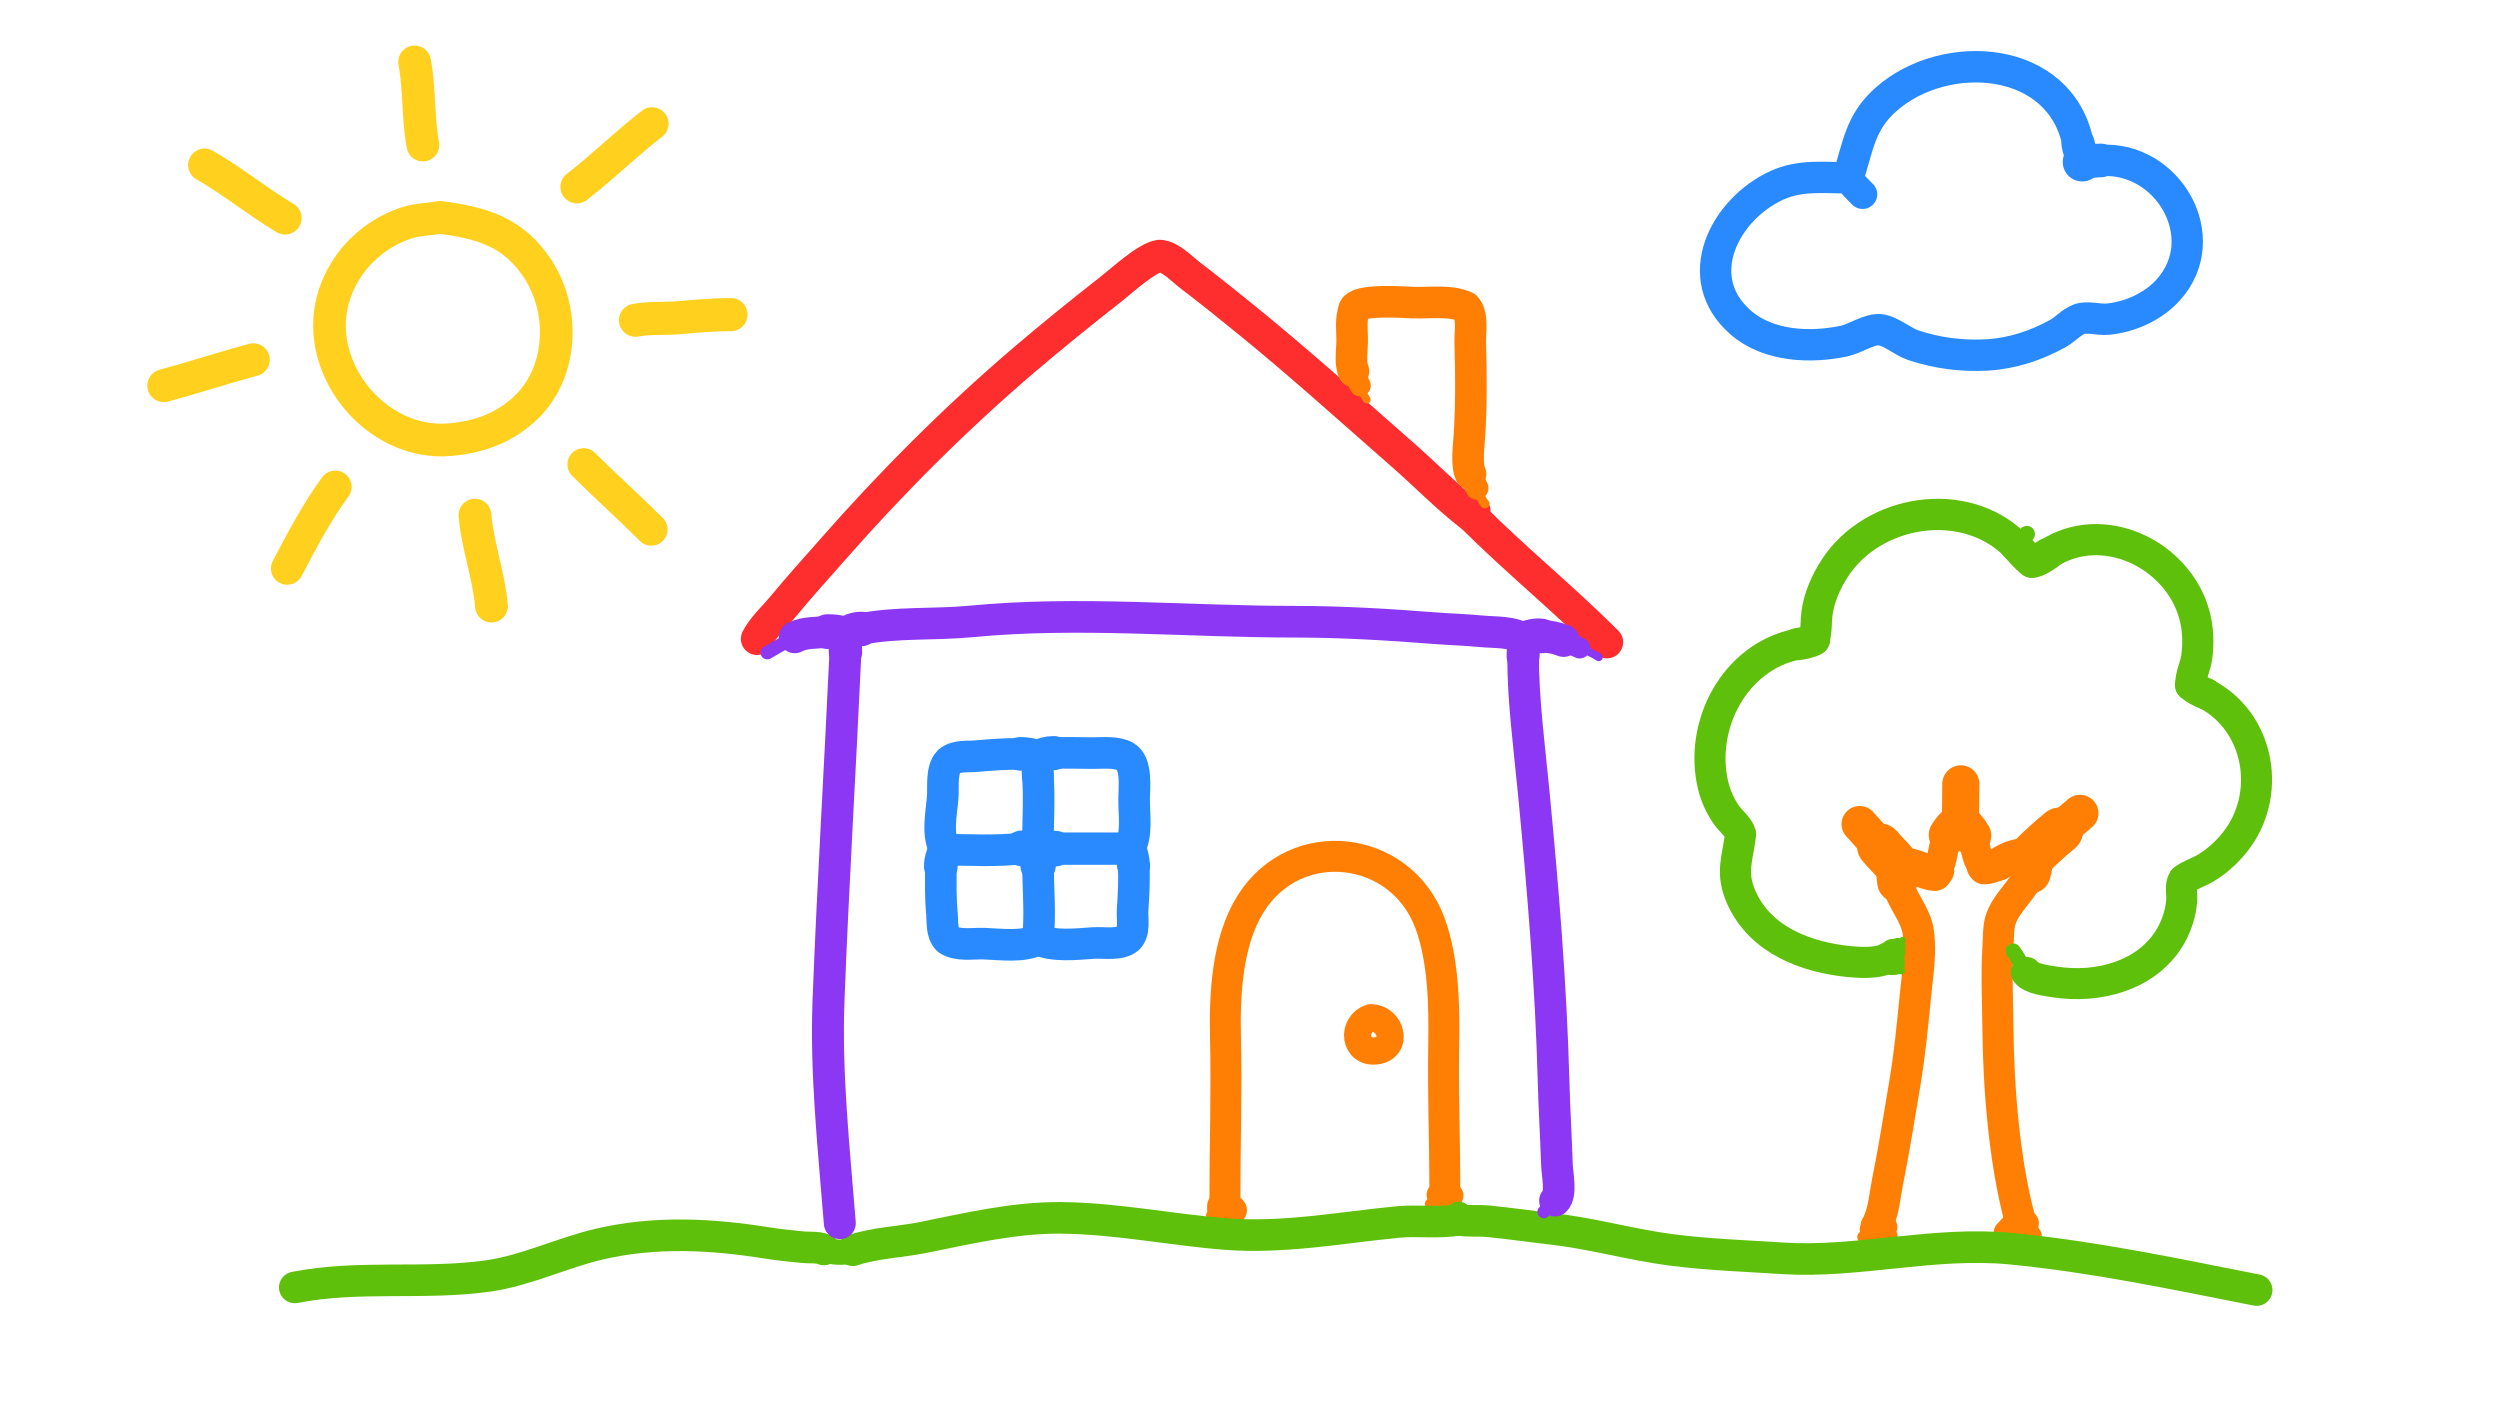
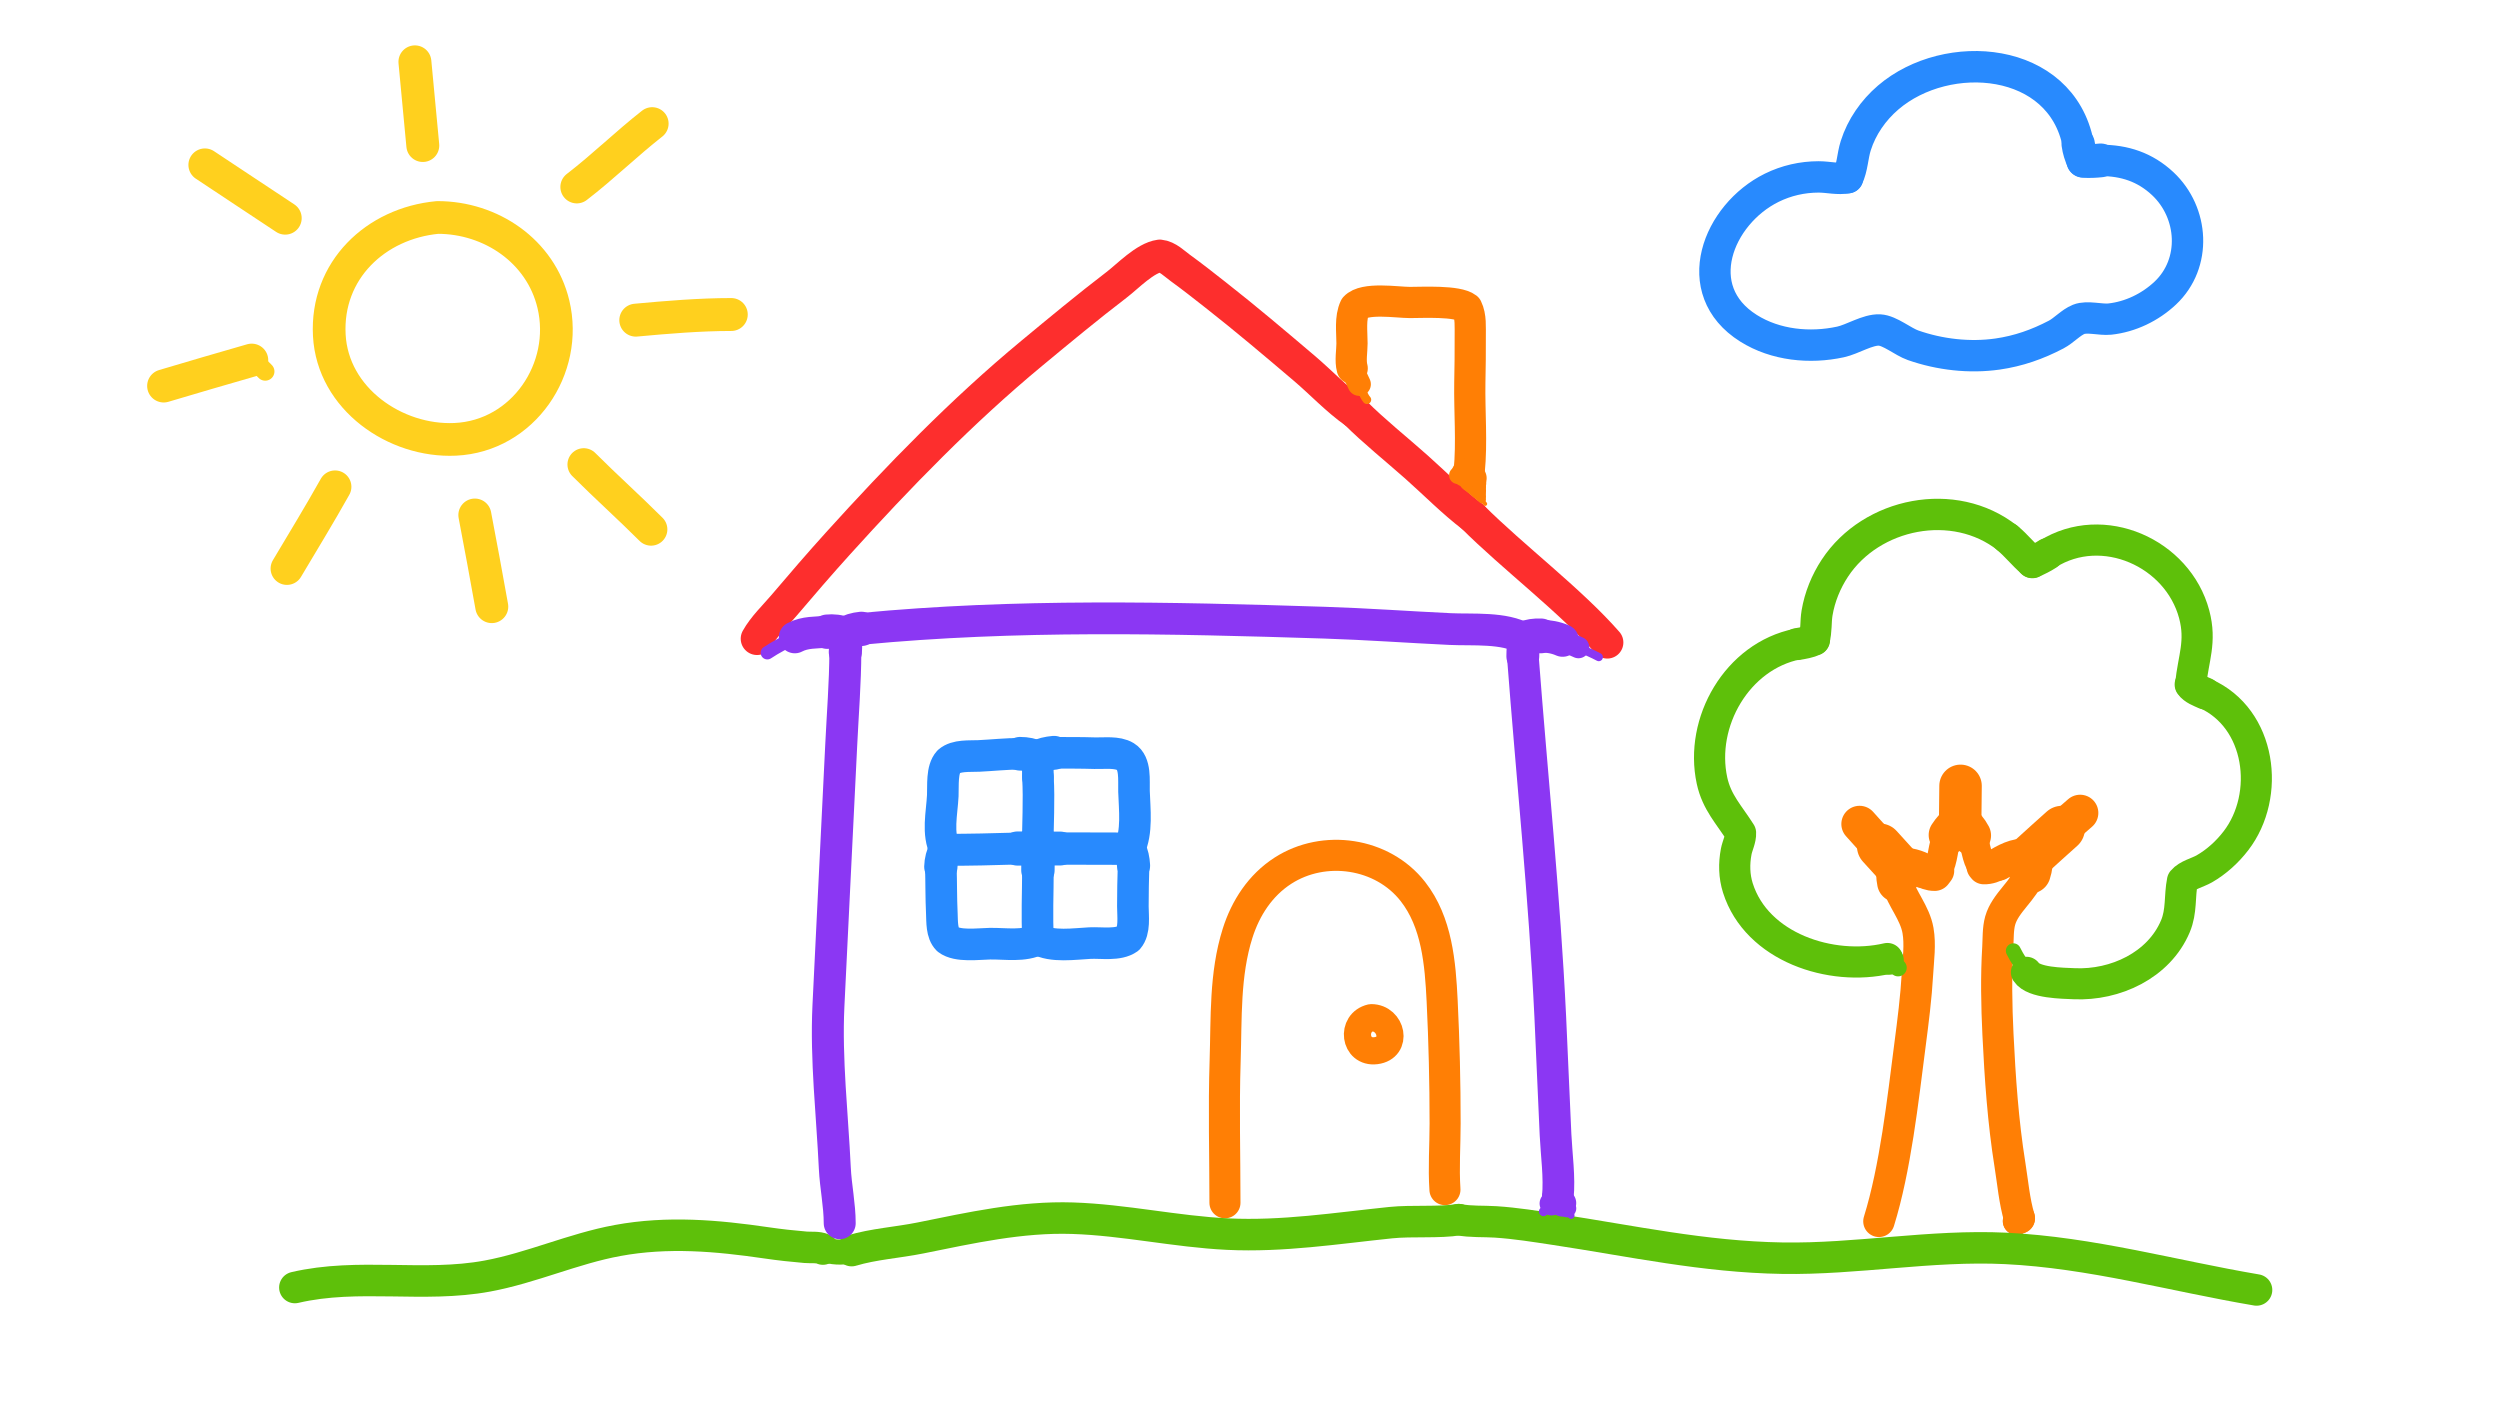
<svg xmlns="http://www.w3.org/2000/svg" version="1.1" viewBox="0 0 1662 946">
  <g fill="none" stroke="#ffd01e" stroke-linecap="round" stroke-linejoin="round">
-     <path d="M275.64,41.18C279.06,59.33 277.72,78.27 281.14,96.43" stroke-width="21.78" />
-     <path d="M433.51,82.24C416.26,95.5 400.76,110.99 383.51,124.24" stroke-width="21.91" />
-     <path d="M136.04,109.71C154.53,120.31 171.22,134.05 189.54,144.96" stroke-width="21.92" />
-     <path d="M292.49,144.5C284.97,145.96 277.48,145.77 270.03,148.25C247.87,155.64 230.27,172.73 222.62,194.86C206.15,242.47 248.93,297 299.76,292.25C317.87,290.56 333.67,285.12 347.54,272.95C374.09,249.66 376.12,207.53 357.68,179.05C341.51,154.07 319.97,148.08 292.49,144.5Z" stroke-width="21.72" />
-     <path d="M485.97,209.16C474.79,209.16 463.29,210.13 452.2,211.16C442.44,212.06 432.09,211.09 422.47,212.91" stroke-width="21.99" />
-     <path d="M168.39,239.14C148.45,244.53 128.82,251.01 108.89,256.39" stroke-width="21.89" />
-     <path d="M388.01,308.74C402.72,323.45 418.3,337.27 433.01,351.99" stroke-width="21.57" />
-     <path d="M222.94,323.67C210.84,339.94 200.38,359.97 190.94,377.92" stroke-width="21.63" />
-     <path d="M315.74,342.46C317.45,362.81 325.04,382.62 326.74,402.96" stroke-width="21.78" />
+     <path d="M275.83,41.11C277.46,59.67 279.45,78.18 281.08,96.74" stroke-width="21.88" />
+     <path d="M433.57,82.18C416.41,95.62 400.74,111.03 383.45,124.3" stroke-width="21.83" />
+     <path d="M136.22,109.64C153.95,121.52 171.85,133.16 189.6,145.02" stroke-width="21.92" />
+     <path d="M290.92,144.57C326.25,144.57 359.43,166.8 367.9,202.24C378.13,245.04 347.8,289.97 302.65,292.07C262.81,293.91 221.16,265.12 218.92,222.87C216.64,179.71 249.72,148.45 290.92,144.57Z" stroke-width="21.74" />
+     <path d="M486.16,209.09C465.23,209.09 443.51,210.91 422.66,212.84" stroke-width="21.88" />
+     <path d="M176.32,246.95C173.75,244.38 171.19,241.81 168.62,239.24C168.19,239.31 167.76,239.38 167.33,239.45" stroke-width="12.26" />
+     <path d="M167.33,239.45C147.81,245.1 128.28,250.72 108.82,256.57" stroke-width="21.99" />
+     <path d="M388.08,308.8C402.72,323.45 418.18,337.28 432.83,351.92" stroke-width="21.67" />
+     <path d="M222.75,323.61C212.49,341.94 201.49,359.92 190.75,377.98" stroke-width="21.72" />
+     <path d="M315.68,342.4C319.51,362.67 323.35,382.96 326.93,403.28" stroke-width="21.92" />
  </g>
  <g fill="none" stroke="#288afe" stroke-linecap="round" stroke-linejoin="round">
-     <path d="M1385.01,106.69C1383.35,103.04 1382.28,99.52 1381.51,95.6" stroke-width="22.14" />
-     <path d="M1381.51,95.6C1369.83,36.39 1293.48,31.46 1254.27,65.68C1236.25,81.4 1235.45,97.36 1228.51,118.19" stroke-width="20.89" />
-     <path d="M1385.01,106.69C1388.82,107.44 1392.79,106.69 1396.63,106.69" stroke-width="22.38" />
-     <path d="M1396.63,106.69C1441.35,103.8 1472.92,158.12 1441.28,192.92C1431.2,203.99 1416.01,210.75 1401.26,212.19C1395.39,212.76 1387.39,210.12 1381.98,212.28C1377.09,214.23 1372.77,219.13 1368.05,221.74C1353.76,229.66 1337.81,234.98 1321.43,235.94C1304.5,236.93 1287.9,234.82 1271.78,229.45C1264.84,227.13 1256.6,219.65 1249.53,219.2C1242.37,218.74 1233.27,225.14 1226.14,226.69C1203.67,231.56 1175.51,230.35 1157.23,214.41C1123.03,184.61 1146.51,139 1181.5,123.11C1196.75,116.18 1212.42,118.19 1228.51,118.19" stroke-width="20.85" />
-     <path d="M1385.01,106.69C1384.77,107.04 1384.56,107.39 1384.26,107.69" stroke-width="25.89" />
-     <path d="M1228.51,118.19C1231.28,122.35 1234.73,125.66 1238.26,129.19" stroke-width="19.46" />
-     <path d="M689.45,503.66C686.12,501.54 682.02,501.16 678.17,501.16" stroke-width="22.3" />
-     <path d="M678.17,501.16C668.73,501.16 658.95,501.76 649.58,502.66C643.48,503.25 635.76,501.99 630.84,506.26C625.58,511.6 627.24,523.33 626.7,530.24C625.89,540.55 622.54,555.67 628.45,564.91" stroke-width="21" />
-     <path d="M689.45,503.66C693.02,501.68 696.5,500.66 700.57,500.66" stroke-width="22.66" />
-     <path d="M700.57,500.66C709.14,500.27 717.76,500.66 726.37,500.66C732.9,500.66 742.32,499.6 748.19,502.99C755.94,507.47 754.04,523.56 753.96,531.12C753.84,541.51 756.18,554.71 750.95,564.16" stroke-width="21" />
-     <path d="M689.45,503.66C689.74,507.55 689.95,511.51 689.95,515.41" stroke-width="21.26" />
-     <path d="M689.95,515.41C691.15,531.29 689.95,547.7 689.95,563.66" stroke-width="21" />
-     <path d="M689.95,563.66C693.38,564.83 697.94,563.99 701.58,564.16" stroke-width="23.72" />
-     <path d="M701.58,564.16C718.04,564.16 734.49,564.16 750.95,564.16" stroke-width="21.5" />
-     <path d="M689.7,563.91C686.2,563.91 682.67,563.77 679.18,563.99" stroke-width="23.69" />
-     <path d="M679.18,563.99C662.73,566.12 645.05,564.91 628.45,564.91" stroke-width="21.02" />
-     <path d="M689.7,563.91C690.44,567.45 690.33,571.85 690.11,575.46" stroke-width="23.52" />
-     <path d="M690.11,575.46C690.11,591.52 691.81,608.71 689.95,624.66" stroke-width="21" />
-     <path d="M750.95,564.16C752.65,567.91 753.09,571.41 753.61,575.43" stroke-width="21.96" />
-     <path d="M753.61,575.43C754.3,585.08 753.53,595.5 752.95,605.15C752.59,611.05 754.63,619.23 749.95,623.9C744.43,628.52 733.82,626.48 727.12,626.91C715.71,627.64 700.58,629.5 689.95,624.66" stroke-width="21" />
-     <path d="M628.45,564.91C626.53,568.38 625.45,572.07 625.45,576.05" stroke-width="22.37" />
-     <path d="M625.45,576.05C625.45,586.42 625.2,596.98 626.2,607.27C626.74,612.88 625.79,620.23 630.11,624.57C636.4,629 646.82,627.09 654.12,627.33C664.75,627.67 680.31,629.99 689.95,624.66" stroke-width="21" />
+     <path d="M1384.94,106.88C1383.24,103.3 1382.11,99.67 1381.57,95.74" stroke-width="22.16" />
+     <path d="M1381.57,95.74C1370.16,37.28 1294.5,31.25 1255.28,64.82C1245.4,73.28 1237.64,84.4 1233.71,96.83C1231.48,103.88 1231.52,111.4 1228.32,118.13" stroke-width="20.9" />
+     <path d="M1384.94,106.88C1388.87,107.26 1392.65,107.01 1396.56,106.63" stroke-width="22.46" />
+     <path d="M1396.56,106.63C1412.35,106.63 1426.03,111.11 1437.77,122.08C1458.33,141.29 1460.55,175.03 1439.45,194.87C1429.45,204.27 1416.24,210.68 1402.54,212.13C1396.45,212.77 1387.53,210.05 1381.95,212.29C1376.67,214.41 1372.09,219.71 1366.91,222.43C1354.52,228.93 1341.77,233.41 1327.89,235.38C1309.26,238.02 1289.51,235.74 1271.79,229.53C1265.05,227.17 1256.39,219.71 1249.54,219.38C1241.63,218.99 1231.52,225.6 1223.6,227.32C1203.21,231.76 1180.31,229.49 1162.42,218.23C1122.03,192.84 1142.03,142.5 1177.86,124.82C1187.57,120.03 1198.2,117.61 1209.01,117.61C1215.47,117.61 1221.9,119.4 1228.32,118.13" stroke-width="20.86" />
+     <path d="M689.51,503.47C685.75,501.83 682.23,501.1 678.14,501.1" stroke-width="22.37" />
+     <path d="M678.14,501.1C669.03,501.1 659.88,502.11 650.78,502.55C644.53,502.85 635.68,501.93 630.71,506.27C625.94,511.51 627.08,522.31 626.76,528.97C626.21,540.43 622.84,554.36 628.38,564.97" stroke-width="21" />
+     <path d="M689.51,503.47C693.14,501.58 696.67,500.86 700.7,500.47" stroke-width="22.51" />
+     <path d="M700.7,500.47C709.73,500.47 718.77,500.43 727.8,500.72C734.02,500.92 742.7,499.6 748.26,503.02C755.21,507.28 753.66,519.04 753.88,526.02C754.27,538.11 756.18,553.08 750.88,564.22" stroke-width="21" />
+     <path d="M689.51,503.47C689.92,507.78 689.99,512.29 690.02,516.62" stroke-width="21" />
+     <path d="M690.02,516.62C690.94,532.23 689.88,548.19 689.88,563.85" stroke-width="21" />
+     <path d="M689.88,563.85C685.5,564.27 680.93,564.1 676.52,564.1" stroke-width="22.71" />
+     <path d="M676.52,564.1C660.48,564.6 644.44,564.97 628.38,564.97" stroke-width="21.25" />
+     <path d="M689.88,563.85C689.97,563.93 690.05,564.01 690.13,564.1" stroke-width="30.14" />
+     <path d="M690.13,564.1C695.01,564.1 699.89,564.1 704.76,564.1" stroke-width="22.53" />
+     <path d="M704.76,564.1C720.15,564.1 735.51,564.22 750.88,564.22" stroke-width="21.5" />
+     <path d="M690.13,564.1C690.13,568.91 690.01,573.71 690.01,578.53" stroke-width="22.2" />
+     <path d="M690.01,578.53C690.01,593.78 689.23,609.26 690.13,624.47" stroke-width="21" />
+     <path d="M750.88,564.22C752.67,567.97 753.33,571.34 753.59,575.44" stroke-width="22.01" />
+     <path d="M753.59,575.44C753.31,584.46 753.13,593.52 753.13,602.54C753.13,609.03 754.6,618.71 750.03,623.95C743.48,628.61 732.25,626.6 724.61,626.97C714.48,627.46 699.19,629.83 690.13,624.47" stroke-width="21" />
+     <path d="M628.38,564.97C626.53,568.52 625.59,572.2 625.47,576.19" stroke-width="22.13" />
+     <path d="M625.47,576.19C625.8,586.52 625.63,596.86 626.13,607.2C626.39,612.67 625.94,620.41 630.07,624.54C636.54,629.49 650.31,627.49 658.08,627.36C668.44,627.19 680.63,629.44 690.13,624.47" stroke-width="21.02" />
  </g>
  <g fill="none" stroke="#fd2e2d" stroke-linecap="round" stroke-linejoin="round">
-     <path d="M987.08,335.18C985.71,336.55 984.33,337.93 982.96,339.3" stroke-width="4.77" />
-     <path d="M982.96,339.3C981.58,340.68 980.21,342.05 978.83,343.43" stroke-width="15.93" />
-     <path d="M978.83,343.43C962.57,331.02 948.01,315.95 932.61,302.46C898.59,272.64 865.06,242.35 829.96,213.76C817.11,203.3 804.21,192.93 791.03,182.88C785.86,178.93 777.6,170.18 770.81,170.18C762.2,171.46 746.05,186.34 738.81,192.03C719.07,207.52 699.57,223.22 680.5,239.51C634.93,278.45 592.17,321.27 552.72,366.29C542.11,378.39 531.22,390.33 520.98,402.78C515.23,409.78 507.54,416.61 503.33,424.68" stroke-width="21.57" />
-     <path d="M978.83,343.43C1007.66,372.25 1039.47,398.06 1068.33,426.93" stroke-width="21.47" />
+     <path d="M900.65,273.99C888.73,265.59 878.32,254.39 867.2,244.94C847.76,228.43 828.29,211.91 808.21,196.16C800.46,190.08 792.73,183.96 784.74,178.18C780.71,175.26 776.21,170.6 771.04,170.12C761.24,171.47 749.88,183.57 742.19,189.44C722.97,204.14 704.39,219.56 685.77,234.99C639.54,273.31 597.39,316.73 557.17,361.2C544.86,374.81 532.87,388.74 520.99,402.73C515.11,409.64 507.7,416.67 503.27,424.62" stroke-width="21.68" />
+     <path d="M900.65,273.99C913.57,286.91 928.1,298.41 941.75,310.56C954.02,321.48 965.84,333.51 978.9,343.49" stroke-width="21.45" />
+     <path d="M978.9,343.49C1005.86,370.46 1044.09,399.19 1068.52,427.12" stroke-width="21.39" />
  </g>
  <g fill="none" stroke="#ff7f05" stroke-linecap="round" stroke-linejoin="round">
-     <path d="M908.66,265.67C906.66,262.99 905.32,259.43 904.16,256.29" stroke-width="5.18" />
-     <path d="M904.16,256.29C902.59,253.22 901.08,250.02 899.8,246.82" stroke-width="14.28" />
-     <path d="M899.8,246.82C897.47,241.02 898.79,233.72 898.91,227.53C899.06,220.4 897.67,212.19 900.33,205.43" stroke-width="21" />
-     <path d="M900.33,205.43C900.53,205.04 900.73,204.66 900.93,204.27C906.39,199.02 931.46,200.88 939.43,201.17C950.15,201.56 964.53,199.4 974.39,204.08C979.45,209.33 977.2,221.44 977.41,228.14C978.05,248.11 978.16,269.14 976.91,289.15C976.49,295.94 974.69,308.86 977.6,314.99" stroke-width="21" />
-     <path d="M977.6,314.99C978.9,318.22 980.37,321.37 981.86,324.52" stroke-width="15.36" />
-     <path d="M981.86,324.52C983.27,327.91 984.65,332.21 987.16,334.92" stroke-width="6.14" />
-     <path d="M1303.56,521.12C1303.56,529.5 1303.31,537.94 1303.31,546.37" stroke-width="24.68" />
-     <path d="M1382.81,540.62C1378.23,544.37 1373.88,548.32 1369.45,552.23" stroke-width="24.47" />
-     <path d="M1369.45,552.23C1363.12,557.4 1356.84,563.09 1351.06,568.87" stroke-width="30.82" />
-     <path d="M1303.31,546.37C1300.08,548.53 1297.23,551.75 1295.25,555.08" stroke-width="26.05" />
-     <path d="M1295.25,555.08C1291.09,562.47 1292.28,571.36 1287.77,578.8" stroke-width="19.8" />
-     <path d="M1287.77,578.8C1286.78,580.27 1287.3,579.56 1286.21,580.94C1283.04,580.77 1280.27,579.67 1277.47,578.26" stroke-width="22.73" />
-     <path d="M1277.47,578.26C1271.77,575.97 1266.99,574.87 1260.81,574.87" stroke-width="23.53" />
-     <path d="M1303.31,546.37C1306.14,549.21 1308.8,551.97 1310.77,555.51" stroke-width="26.01" />
-     <path d="M1310.77,555.51C1313.73,562.44 1313.35,570.06 1318.16,576.22" stroke-width="19.82" />
-     <path d="M1318.16,576.22C1318.43,576.56 1318.71,576.9 1318.98,577.24C1322.5,577.21 1325.79,575.96 1328.9,574.4" stroke-width="21.3" />
-     <path d="M1328.9,574.4C1335.76,569.82 1342.71,567.24 1351.06,568.87" stroke-width="22.1" />
-     <path d="M1236.31,547.87C1240.84,552.68 1245.06,557.87 1249.72,562.54" stroke-width="24.12" />
-     <path d="M1249.72,562.54C1253.22,566.81 1257.33,570.56 1260.81,574.87" stroke-width="30.29" />
-     <path d="M1351.06,568.87C1351.06,572.88 1350.61,576.43 1349.58,580.31" stroke-width="27.62" />
-     <path d="M1349.58,580.31C1344.98,591.71 1333.31,600.2 1329.85,612.01C1328.32,617.22 1328.67,623.24 1328.31,628.62C1327.08,647.06 1328.05,665.22 1328.22,683.69C1328.59,723.03 1332.45,771.51 1342.56,809.62" stroke-width="20.67" />
-     <path d="M1260.81,574.87C1260.75,578.9 1260.46,582.51 1261.27,586.51" stroke-width="26.55" />
-     <path d="M1261.27,586.51C1263.96,598.32 1273.6,607.52 1275.31,619.86C1277.23,633.76 1274.65,648.7 1273.31,662.56C1271.44,681.83 1269.54,701.25 1266.31,720.38C1262.64,742.09 1259.26,763.75 1254.9,785.35C1253.19,793.79 1252.41,803.95 1249.06,811.87" stroke-width="20.9" />
-     <path d="M1342.56,809.62C1339.78,812.96 1336.88,816.3 1333.81,819.37" stroke-width="16.77" />
-     <path d="M1342.56,809.62C1343.87,810.94 1345.19,812.14 1346.68,813.25" stroke-width="17.54" />
-     <path d="M1346.68,813.25C1348.87,815.44 1352.38,817.97 1353.56,820.87" stroke-width="7.54" />
-     <path d="M1249.06,811.87C1248.13,812.8 1247.21,813.72 1246.29,814.64" stroke-width="18.61" />
-     <path d="M1246.29,814.64C1245.36,815.57 1244.44,816.49 1243.52,817.41" stroke-width="14.39" />
-     <path d="M1243.52,817.41C1241.86,819.07 1240.21,820.72 1238.56,822.37" stroke-width="7.71" />
-     <path d="M1249.06,811.87C1250.36,813.17 1251.65,814.47 1252.95,815.77" stroke-width="16.81" />
-     <path d="M1252.95,815.77C1254.74,817.55 1256.52,819.34 1258.31,821.12" stroke-width="6.38" />
-     <path d="M960.54,790.55C960.54,758.55 959.23,726.35 959.79,694.44C960.23,668.68 959.68,638.21 950.69,613.76C931.44,561.44 861.52,552.95 831.49,600.75C815.78,625.75 814.03,660.93 814.7,689.58C815.56,726.01 814.29,762.73 814.29,799.3" stroke-width="20.57" />
-     <path d="M960.54,790.55C959.28,791.81 958.03,793.06 956.77,794.32" stroke-width="16.73" />
-     <path d="M956.77,794.32C954.75,796.34 952.57,798.27 950.54,800.3" stroke-width="6.62" />
-     <path d="M960.54,790.55C961.95,791.97 963.37,793.39 964.79,794.8" stroke-width="16.25" />
-     <path d="M814.29,799.3C813.45,800.14 812.5,800.84 811.66,801.68" stroke-width="18.33" />
-     <path d="M811.66,801.68C810.79,802.46 809.9,803.26 808.99,804" stroke-width="13.01" />
-     <path d="M808.99,804C807.46,805.12 806.13,806.46 804.79,807.8" stroke-width="6.02" />
-     <path d="M814.29,799.3C815.66,801.25 817.6,802.87 819.29,804.55" stroke-width="19.35" />
-     <path d="M911.25,676.61C924.88,676.61 930.02,696.54 915.07,698.59C900.28,700.62 898.08,681 911.25,676.61Z" stroke-width="18.11" />
+     <path d="M908.73,265.74C906.3,262.95 905.24,258.74 903.61,255.43" stroke-width="5.69" />
+     <path d="M903.61,255.43C902.02,251.93 900.26,248.48 898.94,244.87" stroke-width="15.49" />
+     <path d="M898.94,244.87C897.57,239.89 898.8,233.42 898.81,228.27C898.82,220.71 897.44,211.4 900.76,204.38C907.01,197.49 928.71,201.09 937.28,201.09C945.79,201.09 968.88,199.82 975.21,204.72C978.01,210.44 977.35,217.47 977.42,223.68C977.52,233.91 977.31,244.12 977.14,254.35C976.82,273.79 978.64,294.03 976.73,313.36" stroke-width="20.75" />
+     <path d="M976.73,313.36C975.82,313.84 974.93,314.25 973.98,314.61" stroke-width="18" />
+     <path d="M976.73,313.36C977.51,314.83 978.11,316.37 978.81,317.87" stroke-width="19.03" />
+     <path d="M978.81,317.87C979.27,318.96 979.72,320.08 980.27,321.12" stroke-width="15.57" />
+     <path d="M980.27,321.12C980.62,322 981.02,322.87 981.43,323.72" stroke-width="12.96" />
+     <path d="M981.43,323.72C981.79,324.6 982.19,325.47 982.61,326.31" stroke-width="10.6" />
+     <path d="M982.61,326.31C982.88,326.97 983.18,327.61 983.52,328.24" stroke-width="8.56" />
+     <path d="M983.52,328.24C983.83,328.89 984.15,329.51 984.42,330.18" stroke-width="6.92" />
+     <path d="M984.42,330.18C984.74,330.81 985.01,331.47 985.31,332.11" stroke-width="5.1" />
+     <path d="M985.31,332.11C985.92,333.27 986.42,334.05 987.35,334.99" stroke-width="2.64" />
+     <path d="M973.73,314.61C973.89,314.56 973.81,314.56 973.98,314.61" stroke-width="15" />
+     <path d="M973.73,314.61C972.37,315.52 970.7,315.8 969.1,315.99" stroke-width="11.5" />
+     <path d="M973.73,314.61C973.89,314.67 973.81,314.67 973.98,314.61" stroke-width="15" />
+     <path d="M968.73,315.99C968.89,315.88 968.94,315.88 969.1,315.99" stroke-width="5.38" />
+     <path d="M968.73,315.99C968.89,316.1 968.94,316.1 969.1,315.99" stroke-width="5.38" />
+     <path d="M967.98,316.24C967.89,316.32 967.81,316.4 967.73,316.49" stroke-width="3.25" />
+     <path d="M967.98,316.24C968.09,316.4 968.04,316.31 968.1,316.49" stroke-width="3.62" />
+     <path d="M968.1,316.49C967.94,316.59 968.03,316.55 967.85,316.61" stroke-width="3.5" />
+     <path d="M967.6,316.61C967.13,316.85 966.71,317.14 966.23,317.36" stroke-width="1.5" />
+     <path d="M967.6,316.61C967.77,316.67 967.69,316.67 967.85,316.61" stroke-width="3" />
+     <path d="M1303.37,522.44C1303.37,530.4 1303.12,538.36 1303.12,546.31" stroke-width="28.24" />
+     <path d="M1382.87,540.44C1378.88,543.97 1374.8,547.4 1370.8,550.94" stroke-width="24.22" />
+     <path d="M1370.8,550.94C1364.15,556.84 1357.59,562.84 1350.99,568.81" stroke-width="30.49" />
+     <path d="M1303.12,546.31C1299.99,548.91 1297.4,551.71 1295.18,555.12" stroke-width="26" />
+     <path d="M1295.18,555.12C1291.09,562.56 1292.41,571.41 1287.77,578.78" stroke-width="19.8" />
+     <path d="M1287.77,578.78C1286.71,580.19 1287.25,579.49 1286.17,580.88C1283.08,580.95 1280.23,579.62 1277.45,578.38" stroke-width="22.81" />
+     <path d="M1277.45,578.38C1272.07,575.68 1266.83,574.94 1260.87,574.94" stroke-width="23.51" />
+     <path d="M1303.12,546.31C1306.11,548.92 1308.74,551.92 1310.59,555.45" stroke-width="26.11" />
+     <path d="M1310.59,555.45C1314.07,562.3 1313.39,569.72 1317.99,576.24" stroke-width="19.71" />
+     <path d="M1317.99,576.24C1318.26,576.58 1318.54,576.92 1318.82,577.26C1322.34,577.41 1325.66,576.05 1328.73,574.45" stroke-width="21.24" />
+     <path d="M1328.73,574.45C1335.94,570.17 1342.36,567.34 1350.99,568.81" stroke-width="22.07" />
+     <path d="M1236.24,547.81C1240.59,552.83 1245.22,557.66 1249.66,562.61" stroke-width="24.23" />
+     <path d="M1249.66,562.61C1253.38,566.73 1257.16,570.81 1260.87,574.94" stroke-width="30.3" />
+     <path d="M1350.99,568.81C1351.12,572.72 1350.76,576.51 1349.52,580.24" stroke-width="27.65" />
+     <path d="M1349.52,580.24C1345.6,591.99 1333.1,600.05 1329.73,611.98C1328.15,617.56 1328.47,624.12 1328.12,629.89C1326.96,648.99 1327.32,668.41 1328.24,687.54C1329.66,716.68 1331.62,745.66 1336.24,774.51C1338.11,786.11 1339.12,798.54 1342.49,809.81" stroke-width="20.69" />
+     <path d="M1260.87,574.94C1260.22,578.79 1260.37,582.74 1261.12,586.56" stroke-width="26.46" />
+     <path d="M1261.12,586.56C1264.46,597.72 1273.05,606.91 1275.09,618.61C1276.72,627.92 1275.27,637.86 1274.74,647.2C1273.85,663.07 1271.79,679.08 1269.74,694.84C1265,731.51 1260.03,776.87 1249.12,811.94" stroke-width="20.9" />
+     <path d="M1342.49,809.81C1342.67,809.87 1342.58,809.83 1342.74,809.94" stroke-width="20.29" />
+     <path d="M1342.49,809.81C1341.2,811.11 1341.82,810.44 1340.62,811.81" stroke-width="18.36" />
+     <path d="M1342.74,809.94C1342.05,810.63 1341.44,811.27 1340.62,811.81" stroke-width="18.18" />
+     <path d="M1339.12,813.31C1339.06,813.48 1339.06,813.39 1339.12,813.56" stroke-width="12.75" />
+     <path d="M1339.12,813.31C1339.18,813.48 1339.18,813.39 1339.12,813.56" stroke-width="12.75" />
+     <path d="M960.6,790.86C959.63,776.33 960.71,761.41 960.71,746.83C960.71,719.67 960.07,692.53 958.74,665.41C957.51,640.4 955.3,613.12 939.28,592.67C919.03,566.81 880.29,561.18 852.9,578.83C837.89,588.5 828.07,603.59 822.74,620.45C814.08,647.81 815.39,676.91 814.47,705.21C813.45,736.61 814.35,768.18 814.35,799.61" stroke-width="20.65" />
+     <path d="M911.56,676.55C925.41,676.55 929.55,696.61 914.73,698.49C900.31,700.32 897.71,679.75 911.56,676.55Z" stroke-width="18.06" />
  </g>
  <g fill="none" stroke="#5ec00a" stroke-linecap="round" stroke-linejoin="round">
-     <path d="M1347.41,355.04C1344.91,357.54 1342.41,360.04 1339.91,362.54" stroke-width="10.86" />
-     <path d="M1339.91,362.54C1306.15,328.78 1245.16,338.59 1219.8,377.71C1214.12,386.47 1209.38,396.97 1207.96,407.4C1207.16,413.32 1207.74,419.44 1205.98,425.19" stroke-width="20.81" />
-     <path d="M1205.98,425.19C1202.58,427.06 1198.72,427.69 1194.91,428.21" stroke-width="21.44" />
-     <path d="M1194.91,428.21C1152.99,436.61 1129.28,482.39 1138.93,522.36C1140.6,529.26 1143.85,536.41 1148,542.17C1150.76,546.01 1155.87,549.91 1157.16,554.48C1155.18,571 1150.21,580.22 1157.82,597.02C1170.61,625.26 1201,636.49 1229.6,639.29C1236.47,639.96 1248.89,640.67 1254.91,636.79" stroke-width="20.68" />
-     <path d="M1339.91,362.54C1343.55,366.18 1346.61,370.42 1350.84,373.41" stroke-width="21.3" />
-     <path d="M1350.84,373.41C1354.62,373.02 1357.95,370.45 1361.1,368.5" stroke-width="21.5" />
-     <path d="M1361.1,368.5C1397.77,344.06 1448.14,368.55 1458.91,409.06C1461.31,418.06 1461.64,427.6 1460.41,436.8C1459.57,443.1 1456.13,449.07 1456.48,455.5" stroke-width="20.72" />
-     <path d="M1456.48,455.5C1459.41,458.01 1462.87,459.77 1466.43,461.22" stroke-width="21.08" />
-     <path d="M1466.43,461.22C1502.63,480.04 1510.81,528.88 1485.49,560.22C1480.16,566.81 1473.57,572.82 1466.26,577.14C1461.5,579.96 1455.99,581.55 1451.55,584.87C1449.16,588.64 1450.73,594.38 1450.41,598.61C1449.78,606.94 1446.97,615.64 1442.73,622.82C1427.3,648.91 1394.42,657.21 1366.25,652.82C1361.12,652.02 1350.35,650.86 1347.12,646.47" stroke-width="20.62" />
-     <path d="M1347.12,646.47C1344.08,641.91 1341.67,636.65 1338.41,632.29" stroke-width="10.15" />
-     <path d="M1264.91,624.79C1263.7,626 1262.53,627.37 1261.58,628.79" stroke-width="3.92" />
-     <path d="M1261.58,628.79C1260.48,630.11 1259.42,631.54 1258.2,632.75" stroke-width="10.55" />
-     <path d="M1258.2,632.75C1257.24,634.15 1256.11,635.6 1254.91,636.79" stroke-width="17.03" />
-     <path d="M1254.91,636.79C1255.82,637.69 1256.72,638.6 1257.62,639.5" stroke-width="17.45" />
-     <path d="M1257.62,639.5C1258.52,640.4 1259.39,641.34 1260.36,642.17" stroke-width="11.62" />
-     <path d="M1260.36,642.17C1261.79,643.13 1262.95,644.32 1264.16,645.54" stroke-width="4.61" />
-     <path d="M969.97,800.13C969.97,801.03 969.79,801.71 969.97,802.63" stroke-width="2.23" />
-     <path d="M969.97,802.63C969.69,803.47 969.72,804.26 969.72,805.14" stroke-width="7.04" />
-     <path d="M969.72,805.14C969.72,805.99 969.72,806.84 969.72,807.69" stroke-width="11.95" />
-     <path d="M969.72,807.69C969.72,808.76 969.72,809.82 969.72,810.88" stroke-width="17.57" />
-     <path d="M969.72,810.88C957.64,813.3 942.14,811.15 929.44,812.38C891.21,816.08 853.2,823.43 814.63,820.38C778.08,817.49 741.73,809.89 704.95,809.64C674.25,809.42 644,816.56 613.97,822.63C598.48,825.76 581.7,826.22 566.89,831.16" stroke-width="21" />
-     <path d="M566.89,831.16C560.63,833.24 553.93,832.7 547.75,830.64" stroke-width="16.79" />
-     <path d="M547.75,830.64C543.32,828.86 538.3,829.59 533.6,829.13C525.91,828.39 518.07,827.61 510.41,826.38C472.86,820.37 435.5,818.39 398.16,827.15C373.33,832.97 349.53,844.79 324.19,848.31C281.5,854.23 238.54,847.52 195.97,855.88" stroke-width="21" />
-     <path d="M969.72,810.88C976,812.14 982.82,811.26 989.2,811.88C1003.38,813.25 1017.46,815.35 1031.65,816.94C1058.17,819.92 1084.19,827.43 1110.67,830.87C1135.69,834.12 1160.35,834.93 1185.47,836.55C1234.66,839.7 1285.71,825.18 1336.86,830.13C1392.1,835.48 1445.7,846.9 1500.22,857.63" stroke-width="21" />
+     <path d="M1351.1,373.73C1345.13,368.74 1340.48,362.56 1334.43,357.61" stroke-width="21.07" />
+     <path d="M1334.43,357.61C1299.19,329.78 1244.11,340.77 1219.81,377.73C1213.93,386.66 1209.75,396.92 1207.98,407.48C1206.98,413.44 1207.68,419.48 1206,425.32" stroke-width="20.83" />
+     <path d="M1206,425.32C1202.42,426.97 1198.69,427.55 1194.85,428.19" stroke-width="21.28" />
+     <path d="M1194.85,428.19C1154.9,436.21 1129.69,480.03 1138.15,519.01C1141.29,533.45 1149.62,541.76 1157.12,553.69C1157.35,557.79 1154.99,562.12 1154.23,566.15C1152.7,574.18 1152.86,582.48 1155.34,590.31C1167.85,629.85 1217.36,645.95 1254.73,637.23" stroke-width="20.71" />
+     <path d="M1351.1,373.73C1354.66,372.02 1357.97,370.52 1361.28,368.32" stroke-width="21.36" />
+     <path d="M1361.28,368.32C1397.9,345.3 1447.82,367.51 1458.7,408.41C1463.55,426.64 1458.06,437.67 1456.35,455.05" stroke-width="20.71" />
+     <path d="M1456.35,455.05C1458.47,458.05 1462.74,459.56 1465.99,461.02" stroke-width="21.31" />
+     <path d="M1465.99,461.02C1503.26,477.42 1509.69,528.72 1486.44,558.96C1480.73,566.4 1473.53,572.95 1465.38,577.63C1460.92,580.18 1454.22,581.59 1450.89,585.6C1448.83,595.93 1450.49,605.62 1446.2,615.81C1435.25,641.79 1406.14,655.2 1379.02,653.98C1371.32,653.63 1351.95,653.56 1347.17,646.39" stroke-width="20.66" />
+     <path d="M1347.17,646.39C1344.19,641.65 1340.93,637.16 1338.48,632.1" stroke-width="9.98" />
+     <path d="M1254.73,637.23C1255.52,638.03 1255.11,637.65 1255.98,638.35" stroke-width="19.3" />
+     <path d="M1255.98,638.35C1256.14,638.41 1256.06,638.41 1256.23,638.35" stroke-width="17.75" />
+     <path d="M1256.23,638.35C1257.98,640.11 1259.9,641.81 1261.85,643.35" stroke-width="11.5" />
+     <path d="M1261.85,643.35C1262.02,643.3 1261.93,643.3 1262.1,643.35" stroke-width="5.25" />
+     <path d="M1261.85,643.35C1262.02,643.41 1261.93,643.41 1262.1,643.35" stroke-width="5.25" />
+     <path d="M969.78,810.82C957,812.97 938.65,811.36 924.52,812.82C888.21,816.57 852.81,822.21 816.15,820.44C781.63,818.78 747.66,810.98 713.1,809.86C678.67,808.74 645.37,816.24 611.84,823.01C596.66,826.07 580.82,827 566.17,831.4" stroke-width="20.95" />
+     <path d="M566.17,831.4C559.64,832.94 553.39,832.69 547.07,830.37" stroke-width="16.7" />
+     <path d="M547.07,830.37C543.62,828.86 539.23,829.51 535.51,829.19C526.91,828.47 518.32,827.53 509.78,826.28C476.54,821.41 443.88,818.55 410.54,824.69C380.98,830.14 353.54,842.83 324.05,848.31C281.67,856.19 238.33,846.07 196.03,855.94" stroke-width="20.95" />
+     <path d="M969.78,810.82C977.56,812.37 986.38,811.8 994.32,812.32C1007.62,813.19 1020.88,815.33 1034.03,817.32C1085.1,825.05 1132.77,835.59 1184.84,836.44C1234.57,837.26 1283.54,827.54 1333.4,829.94C1390.14,832.68 1444.44,848.12 1500.16,857.57" stroke-width="20.92" />
  </g>
  <g fill="none" stroke="#8b37f3" stroke-linecap="round" stroke-linejoin="round">
-     <path d="M561.56,421.64C557.66,420.07 554.11,419.89 549.97,419.89" stroke-width="23.05" />
-     <path d="M549.97,419.89C542.37,421.1 535.37,420.02 528.36,423.68" stroke-width="21.16" />
-     <path d="M528.36,423.68C522.18,426.91 516.06,430.32 510.06,433.89" stroke-width="8.93" />
-     <path d="M561.56,421.64C564.96,419.75 568.67,418.14 572.63,418.14" stroke-width="22.93" />
-     <path d="M572.63,418.14C596.3,413.49 621.48,415.45 645.44,413.14C716.87,406.24 789.13,413.32 860.62,413.32C891.68,413.32 923.26,415.22 954.23,417.64C964.22,418.41 974.18,418.67 984.14,419.64C994.14,420.6 1004.23,419.62 1013.31,424.64" stroke-width="21.04" />
-     <path d="M561.56,421.64C561.56,425.57 562.06,429.53 562.06,433.5" stroke-width="22.2" />
-     <path d="M562.06,433.5C558.52,510.6 553.77,587.65 550.81,664.73C548.9,714.21 554.42,763.99 558.31,813.14" stroke-width="21.23" />
-     <path d="M1013.31,424.64C1017.07,423.38 1020.73,422.26 1024.76,422.79" stroke-width="23.02" />
-     <path d="M1024.76,422.79C1030.2,423.25 1034.38,423.94 1039.48,425.92" stroke-width="21.55" />
-     <path d="M1039.48,425.92C1042.97,427.69 1046.65,429.03 1050.17,430.76" stroke-width="13.98" />
-     <path d="M1050.17,430.76C1054.29,432.39 1059.13,434.39 1062.81,436.89" stroke-width="5.32" />
-     <path d="M1013.31,424.64C1013,428.59 1012.56,432.39 1012.56,436.37" stroke-width="21.9" />
-     <path d="M1012.56,436.37C1012.56,466.05 1016.71,496.63 1019.55,526.13C1025.7,589.92 1031.09,654.41 1032.81,718.62C1033.3,737.2 1034.46,755.81 1035.06,774.42C1035.25,780.53 1038.28,793.91 1033.76,798.18" stroke-width="21.04" />
-     <path d="M1033.76,798.18C1031.27,800.67 1028.79,803.15 1026.31,805.64" stroke-width="8.51" />
+     <path d="M561.49,421.57C557.78,419.95 553.98,419.56 549.99,419.95" stroke-width="22.86" />
+     <path d="M549.99,419.95C542.37,420.68 535.27,420.08 528.39,423.69" stroke-width="21.24" />
+     <path d="M528.39,423.69C522.25,426.9 515.88,430.11 510.12,433.95" stroke-width="8.88" />
+     <path d="M561.49,421.57C564.92,419.55 568.71,418.45 572.66,418.07" stroke-width="22.8" />
+     <path d="M572.66,418.07C675.08,408.24 777.71,410.68 880.37,413.95C908.34,414.84 936.2,416.87 964.14,418.2C978.79,418.9 1000.22,416.93 1013.12,424.57" stroke-width="21.12" />
+     <path d="M561.49,421.57C561.87,425.47 562.37,429.48 561.99,433.39" stroke-width="22.06" />
+     <path d="M561.99,433.39C561.92,453.89 560.23,474.68 559.25,495.19C556.48,553.05 553.49,610.91 550.74,668.77C549.04,704.57 553.3,740.91 554.99,776.63C555.57,788.75 558.24,801.13 558.24,813.2" stroke-width="21.25" />
+     <path d="M1013.12,424.57C1016.77,423.07 1020.46,422.58 1024.38,422.74" stroke-width="23.13" />
+     <path d="M1024.38,422.74C1029.65,423.1 1033.98,423.64 1038.83,425.77" stroke-width="21.71" />
+     <path d="M1038.83,425.77C1042.38,427.23 1045.84,428.89 1049.37,430.41" stroke-width="14.4" />
+     <path d="M1049.37,430.41C1053.81,432.65 1058.49,434.46 1062.87,436.82" stroke-width="5.48" />
+     <path d="M1013.12,424.57C1012.74,428.5 1012.37,432.37 1012.37,436.32" stroke-width="21.84" />
+     <path d="M1012.37,436.32C1018.43,516.11 1026.8,596.03 1030.62,675.95C1031.87,702.08 1032.87,728.22 1034.12,754.34C1034.76,767.85 1036.93,782.61 1035.62,796.07" stroke-width="21.07" />
+     <path d="M1035.62,796.07C1035.67,796.24 1035.67,796.16 1035.62,796.32" stroke-width="20.75" />
+     <path d="M1035.62,796.32C1036.74,797.44 1037.73,798.67 1038.84,799.79" stroke-width="18.06" />
+     <path d="M1038.84,799.79C1039.8,801.05 1040.94,802.14 1041.94,803.36" stroke-width="11.91" />
+     <path d="M1041.94,803.36C1042.85,804.89 1043.49,806.62 1044.49,808.07" stroke-width="4.52" />
+     <path d="M1035.24,796.45C1035.3,796.62 1035.29,796.63 1035.12,796.57" stroke-width="19.88" />
+     <path d="M1035.12,796.57C1033.92,797.77 1032.68,798.89 1031.48,800.08" stroke-width="15.92" />
+     <path d="M1031.48,800.08C1029.69,801.87 1027.91,803.66 1026.12,805.45" stroke-width="6.12" />
  </g>
</svg>
